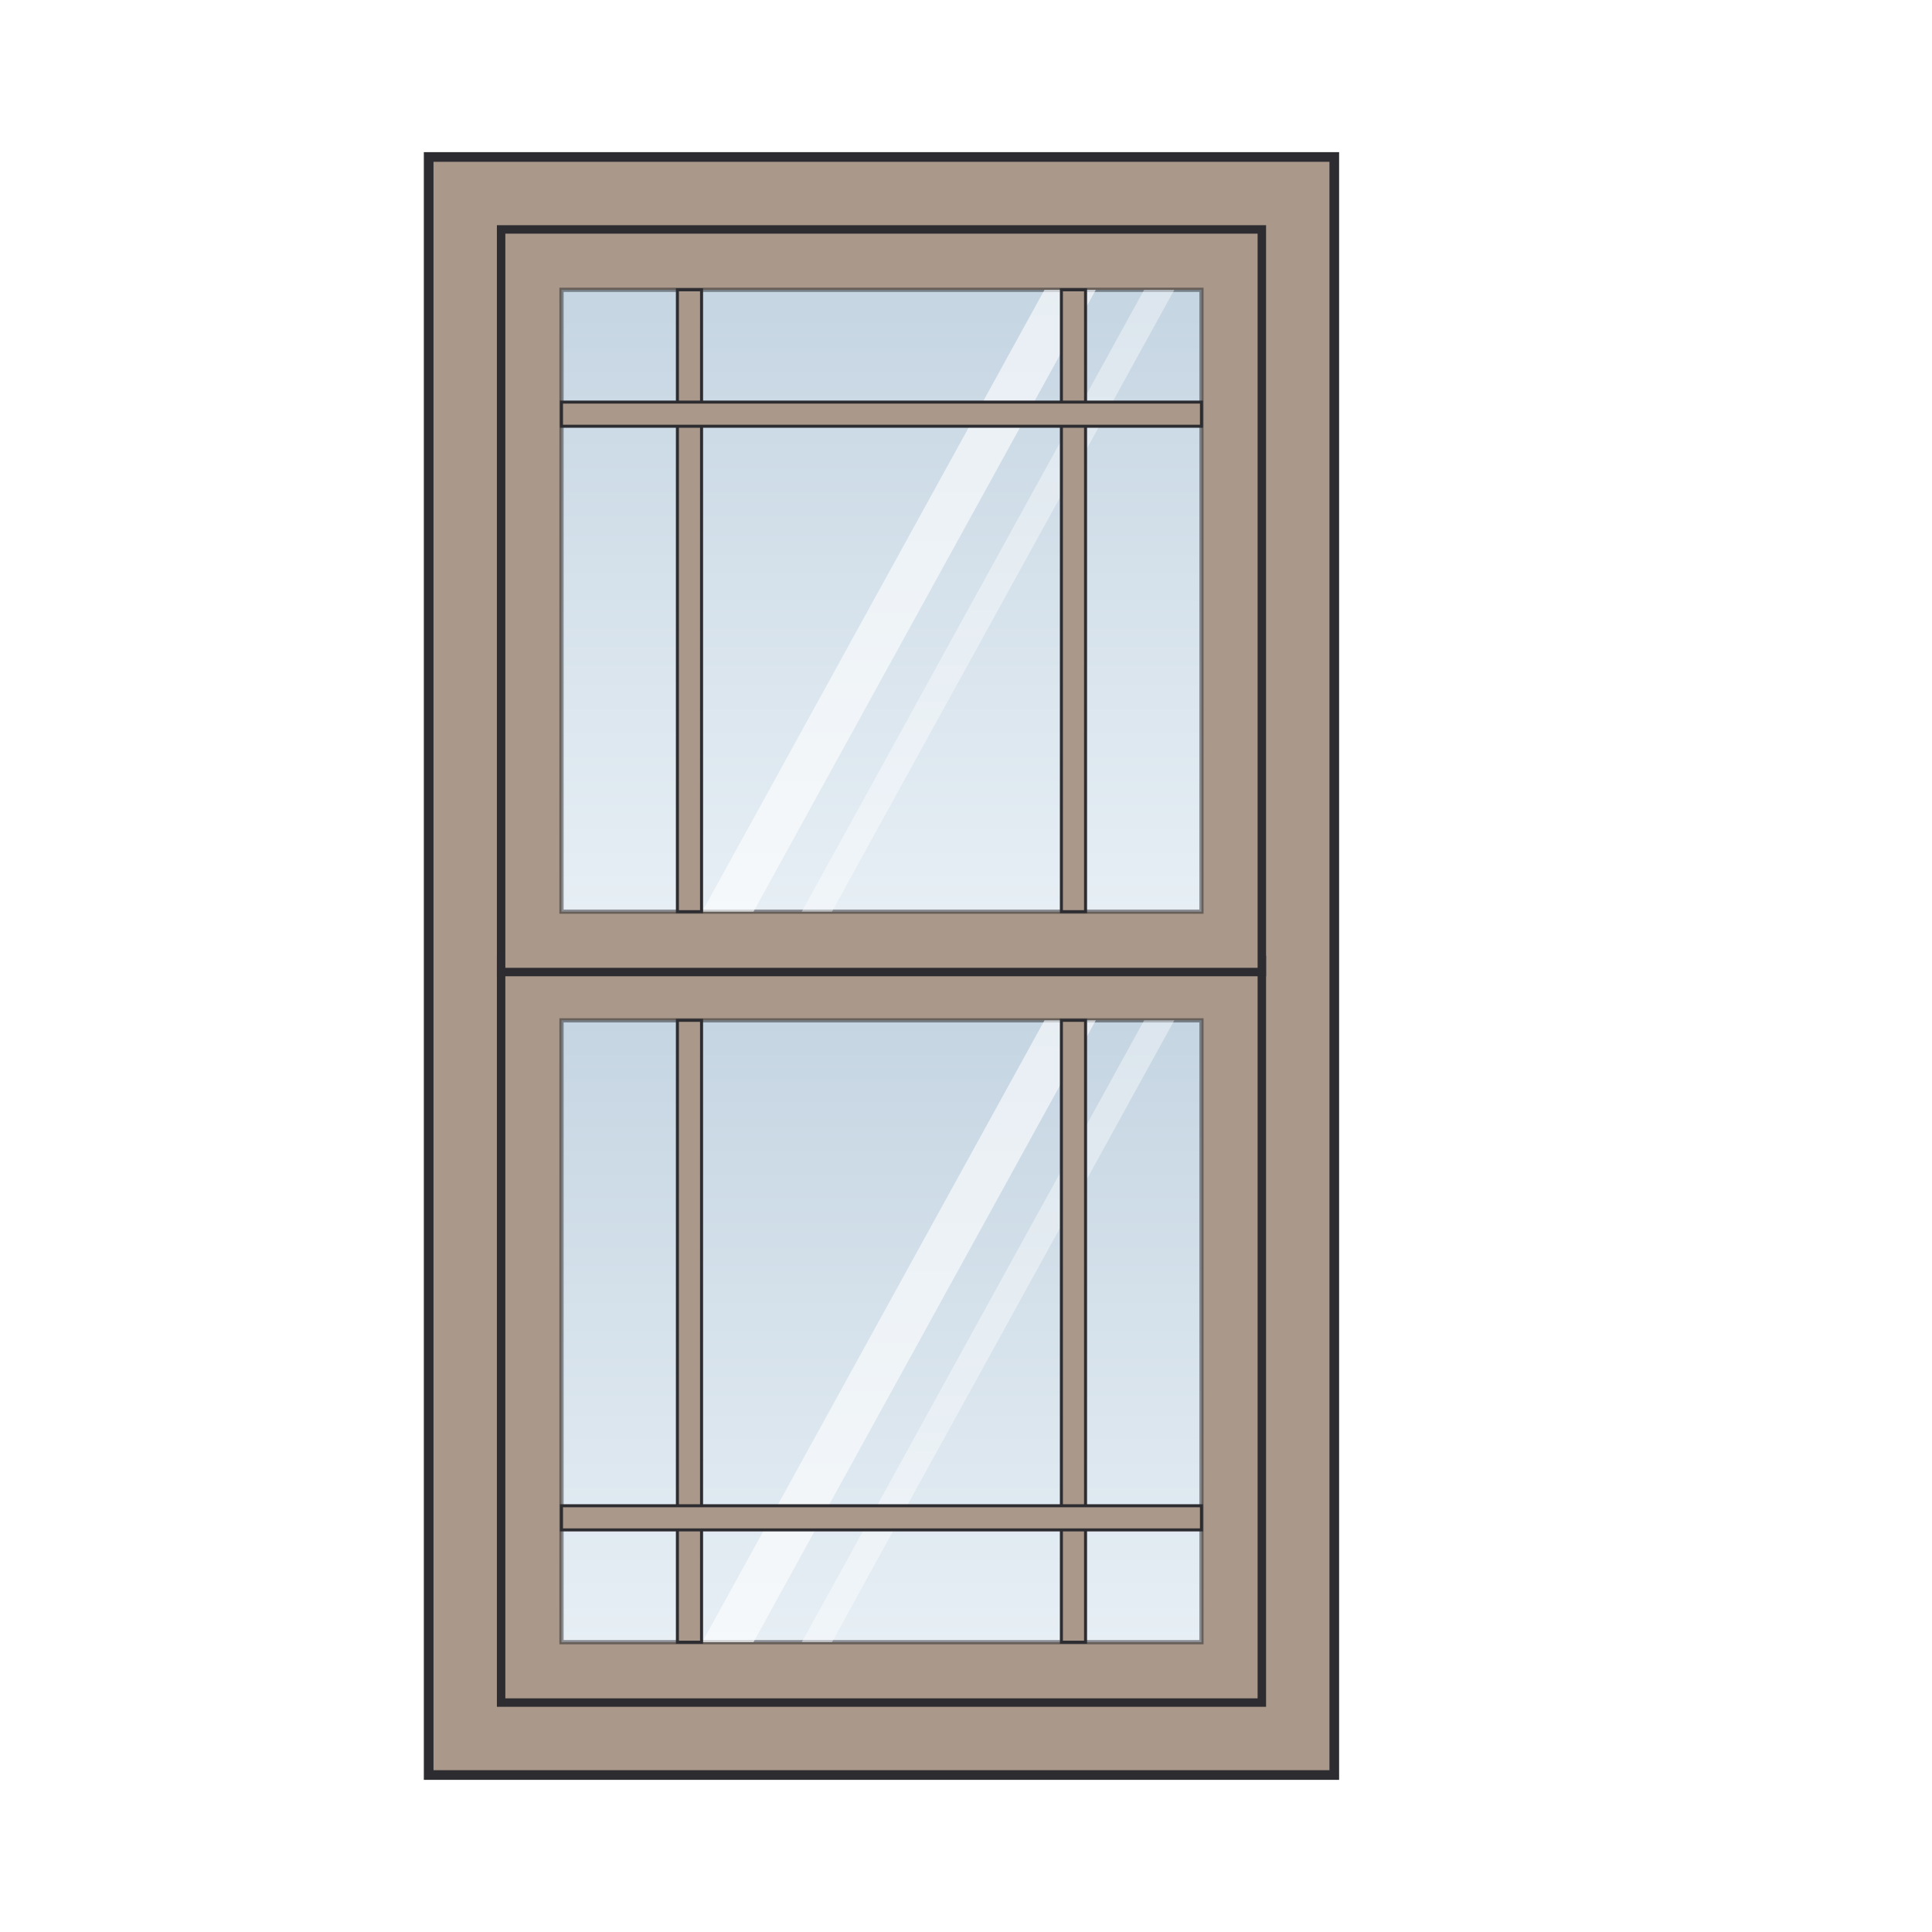
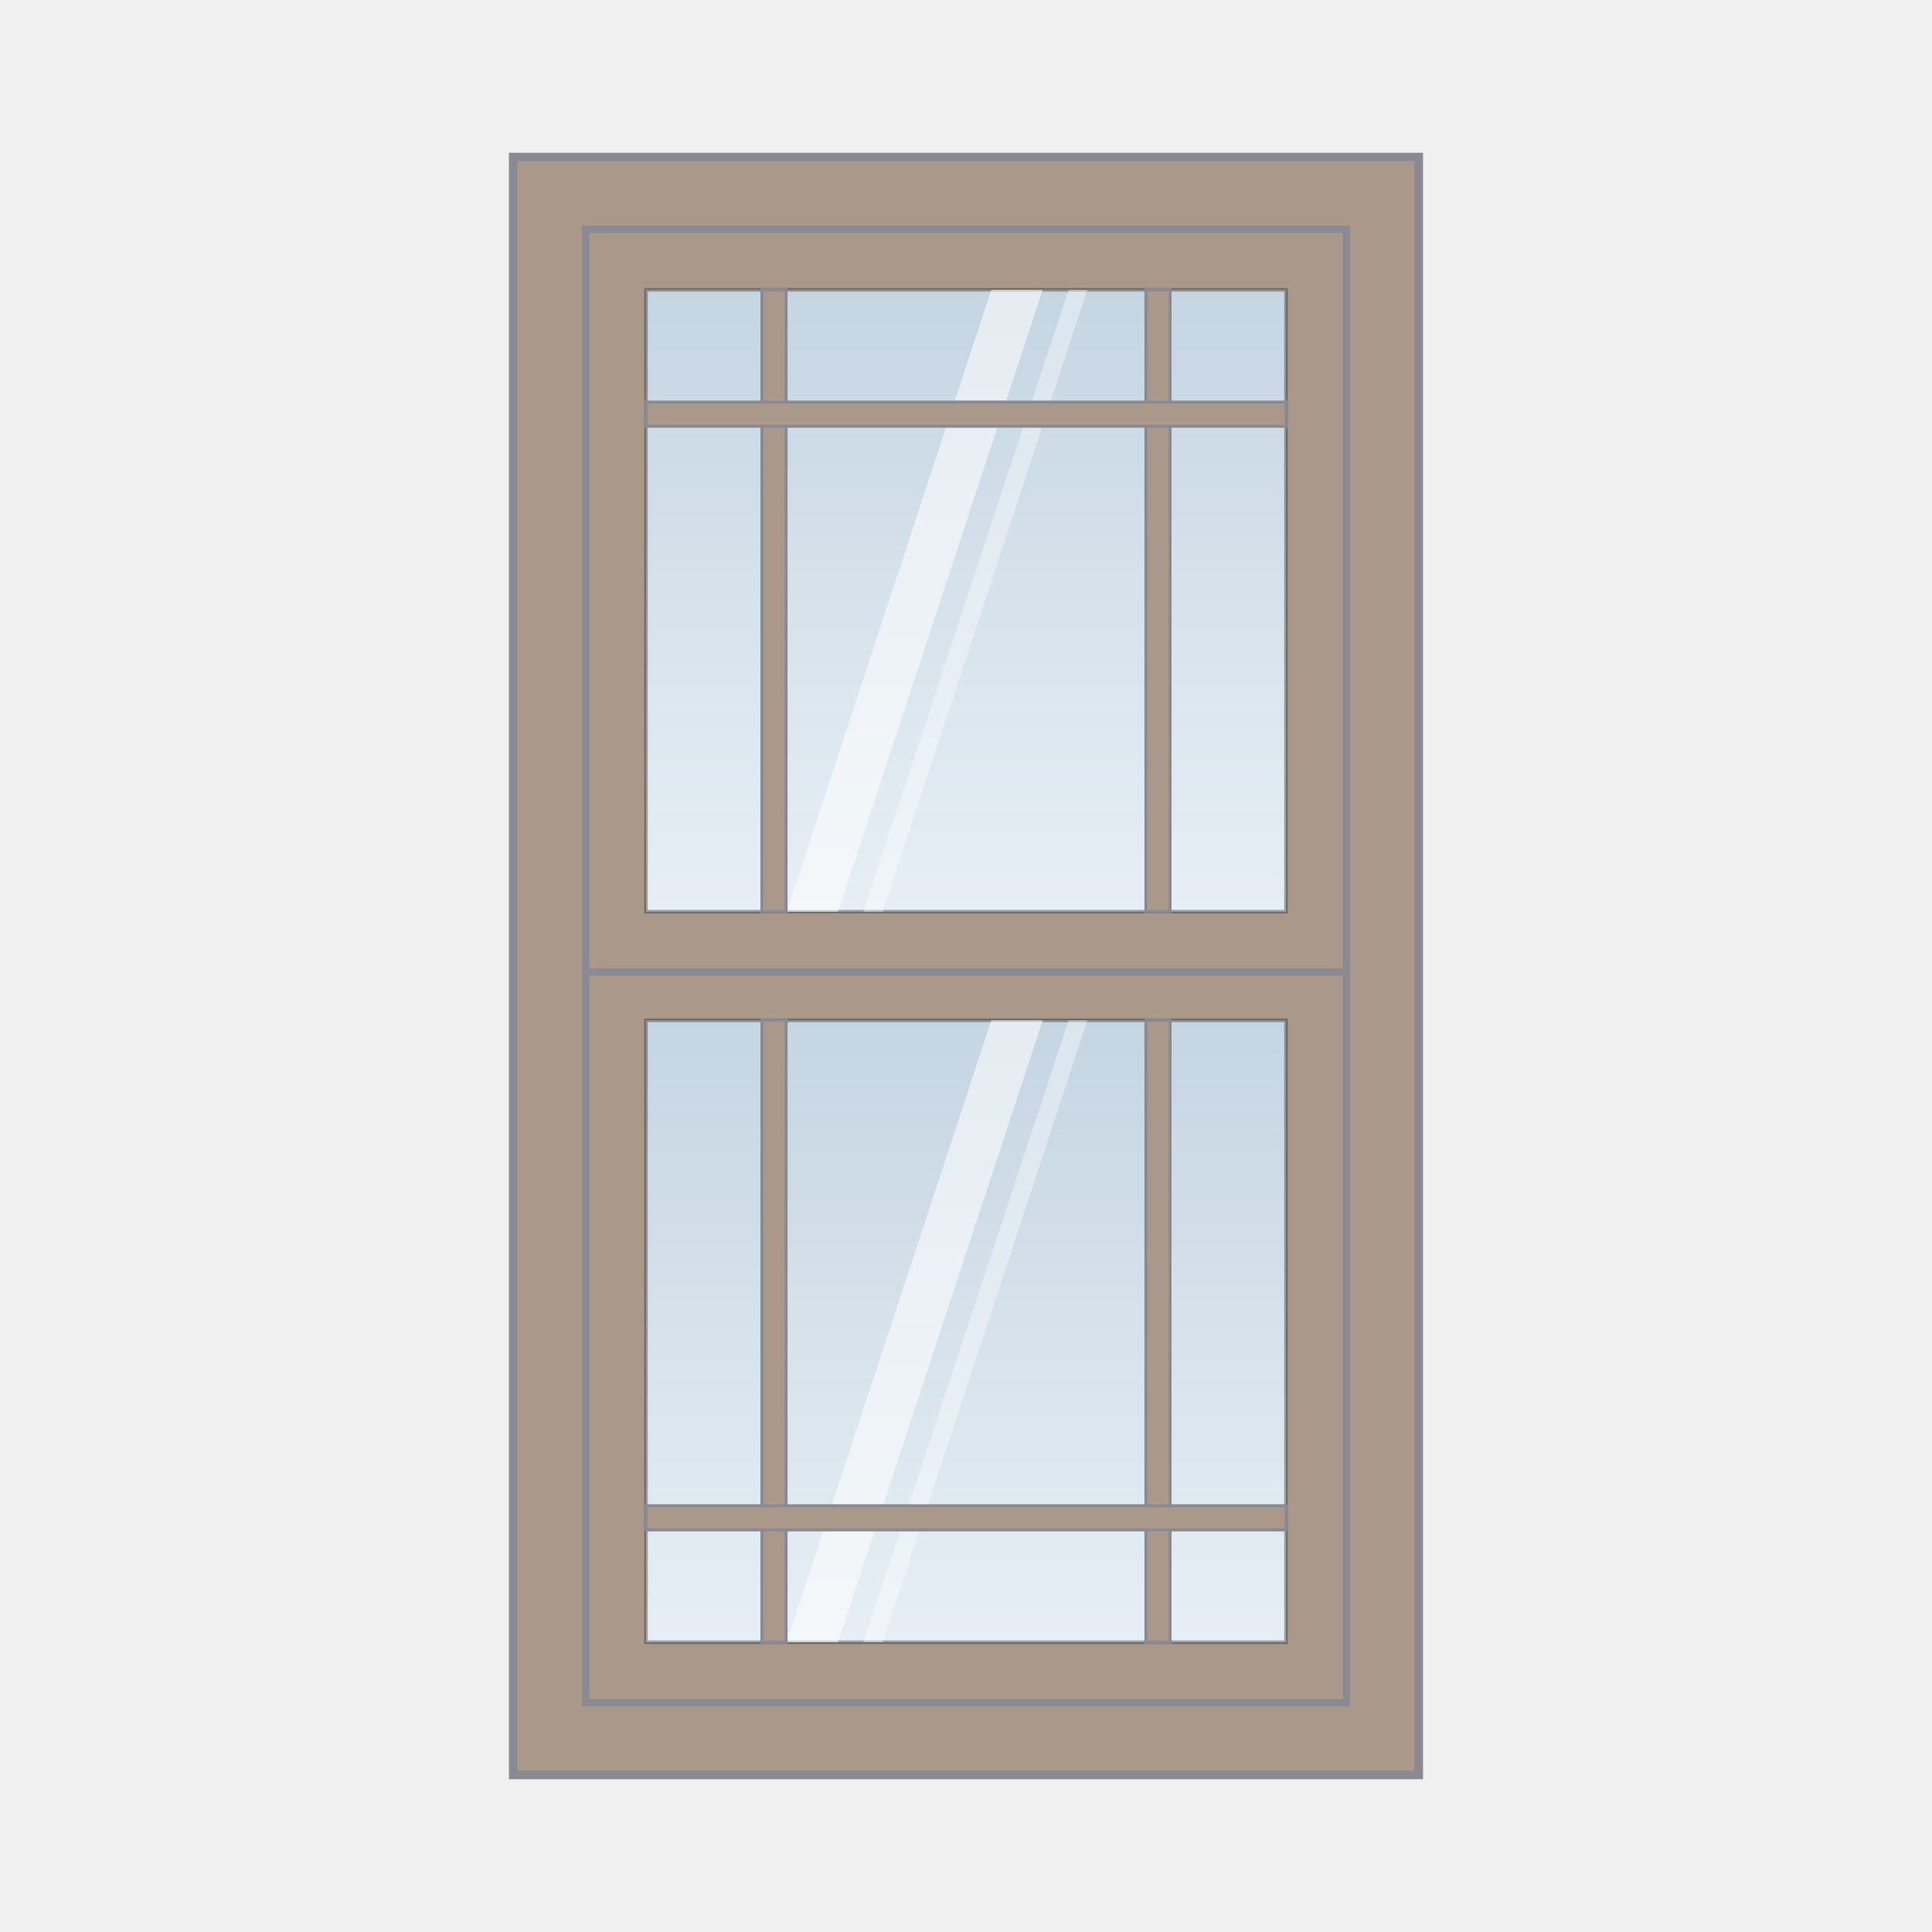
- <svg xmlns="http://www.w3.org/2000/svg" viewBox="54.0 40.0 320.0 320.0" width="600" height="600" role="img">
+ <svg xmlns="http://www.w3.org/2000/svg" viewBox="40.0 40.0 320.0 320.0" width="600" height="600" role="img">
  <defs>
    <linearGradient id="gl" x1="0" y1="0" x2="0" y2="1">
      <stop offset="0" stop-color="#C5D5E2" />
      <stop offset="1" stop-color="#E7EFF5" />
    </linearGradient>
    <pattern id="mesh" width="4" height="4" patternUnits="userSpaceOnUse">
      <rect width="4" height="4" fill="#B9C2CA" />
      <path d="M0 .5H4M.5 0V4" stroke="#19191D" stroke-opacity=".12" stroke-width="1" />
    </pattern>
    <pattern id="pine" width="14" height="14" patternUnits="userSpaceOnUse">
      <rect width="14" height="14" fill="#DFC195" />
      <path d="M3 0V14M9.5 0V14" stroke="#8C6030" stroke-opacity=".13" stroke-width="1" />
      <path d="M6 0V14" stroke="#FFFFFF" stroke-opacity=".12" stroke-width="1.4" />
    </pattern>
    <linearGradient id="shine" x1="0" y1="0" x2="1" y2="0">
      <stop offset="0" stop-color="#fff" stop-opacity="0" />
      <stop offset=".5" stop-color="#fff" stop-opacity=".75" />
      <stop offset="1" stop-color="#fff" stop-opacity="0" />
    </linearGradient>
  </defs>
-   <rect x="-400" y="-400" width="1200" height="1200" fill="#FFFFFF" />
-   <rect x="125.0" y="66.0" width="150.0" height="268.0" fill="#AA998B" stroke="#2C2C31" stroke-width="1.6" />
-   <rect x="137.0" y="78.0" width="126.0" height="244.0" fill="url(#mesh)" stroke="#19191D" stroke-width="0.6" stroke-opacity=".3" />
-   <rect x="137.0" y="199.0" width="126.0" height="123.0" fill="#AA998B" stroke="#2C2C31" stroke-width="1.4" />
-   <clipPath id="c26">
-     <rect x="147.0" y="209.0" width="106.0" height="103.0" />
-   </clipPath>
-   <rect x="147.0" y="209.0" width="106.0" height="103.0" fill="url(#gl)" stroke="#19191D" stroke-width="0.7" stroke-opacity=".45" />
-   <g clip-path="url(#c26)">
-     <polygon points="170.3,312.0 178.8,312.0 235.5,209.0 227.0,209.0" fill="#fff" fill-opacity=".6" />
-     <polygon points="186.8,312.0 191.8,312.0 248.5,209.0 243.5,209.0" fill="#fff" fill-opacity=".4" />
+   <rect x="125.0" y="66.0" width="150.0" height="268.0" fill="#AA998B" stroke="#8A8A94" stroke-width="1.4" />
+   <rect x="137.0" y="78.0" width="126.0" height="244.0" fill="url(#mesh)" stroke="#19191D" stroke-width="0.5" />
+   <g>
+     <polygon points="137.0,199.0 263.0,199.0 263.0,322.0 137.0,322.0" fill="#AA998B" stroke="#8A8A94" stroke-width="1.2" />
+     <polygon points="147.0,209.0 253.0,209.0 253.0,312.0 147.0,312.0" fill="url(#gl)" stroke="#19191D" stroke-width="0.6" stroke-opacity=".35" />
+     <polygon points="170.3,312.0 178.8,312.0 212.7,209.0 204.2,209.0" fill="#fff" fill-opacity="0.55" />
+     <polygon points="183.0,312.0 186.2,312.0 220.1,209.0 217.0,209.0" fill="#fff" fill-opacity="0.38" />
+     <polygon points="166.2,209.0 170.2,209.0 170.2,312.0 166.2,312.0" fill="#AA998B" stroke="#8A8A94" stroke-width="0.5" />
+     <polygon points="229.8,209.0 233.8,209.0 233.8,312.0 229.8,312.0" fill="#AA998B" stroke="#8A8A94" stroke-width="0.5" />
+     <polygon points="147.0,289.4 253.0,289.4 253.0,293.4 147.0,293.4" fill="#AA998B" stroke="#8A8A94" stroke-width="0.5" />
  </g>
-   <rect x="166.2" y="209.0" width="4.0" height="103.0" fill="#AA998B" stroke="#2C2C31" stroke-width="0.5" />
-   <rect x="229.8" y="209.0" width="4.0" height="103.0" fill="#AA998B" stroke="#2C2C31" stroke-width="0.5" />
-   <rect x="147.0" y="289.4" width="106.0" height="4.0" fill="#AA998B" stroke="#2C2C31" stroke-width="0.5" />
-   <rect x="137.0" y="78.0" width="126.0" height="123.0" fill="#AA998B" stroke="#2C2C31" stroke-width="1.4" />
-   <clipPath id="c25">
-     <rect x="147.0" y="88.0" width="106.0" height="103.0" />
-   </clipPath>
-   <rect x="147.0" y="88.0" width="106.0" height="103.0" fill="url(#gl)" stroke="#19191D" stroke-width="0.7" stroke-opacity=".45" />
-   <g clip-path="url(#c25)">
-     <polygon points="170.3,191.0 178.8,191.0 235.5,88.0 227.0,88.0" fill="#fff" fill-opacity=".6" />
-     <polygon points="186.8,191.0 191.8,191.0 248.5,88.0 243.5,88.0" fill="#fff" fill-opacity=".4" />
-   </g>
-   <rect x="166.2" y="88.0" width="4.0" height="103.0" fill="#AA998B" stroke="#2C2C31" stroke-width="0.5" />
-   <rect x="229.8" y="88.0" width="4.0" height="103.0" fill="#AA998B" stroke="#2C2C31" stroke-width="0.5" />
-   <rect x="147.0" y="106.6" width="106.0" height="4.0" fill="#AA998B" stroke="#2C2C31" stroke-width="0.5" />
+   <polygon points="137.0,78.0 263.0,78.0 263.0,201.0 137.0,201.0" fill="#AA998B" stroke="#8A8A94" stroke-width="1.2" />
+   <polygon points="147.0,88.0 253.0,88.0 253.0,191.0 147.0,191.0" fill="url(#gl)" stroke="#19191D" stroke-width="0.6" stroke-opacity=".35" />
+   <polygon points="170.3,191.0 178.8,191.0 212.7,88.0 204.2,88.0" fill="#fff" fill-opacity="0.55" />
+   <polygon points="183.0,191.0 186.2,191.0 220.1,88.0 217.0,88.0" fill="#fff" fill-opacity="0.38" />
+   <polygon points="166.2,88.0 170.2,88.0 170.2,191.0 166.2,191.0" fill="#AA998B" stroke="#8A8A94" stroke-width="0.5" />
+   <polygon points="229.8,88.0 233.8,88.0 233.8,191.0 229.8,191.0" fill="#AA998B" stroke="#8A8A94" stroke-width="0.5" />
+   <polygon points="147.0,106.6 253.0,106.6 253.0,110.6 147.0,110.6" fill="#AA998B" stroke="#8A8A94" stroke-width="0.5" />
</svg>
